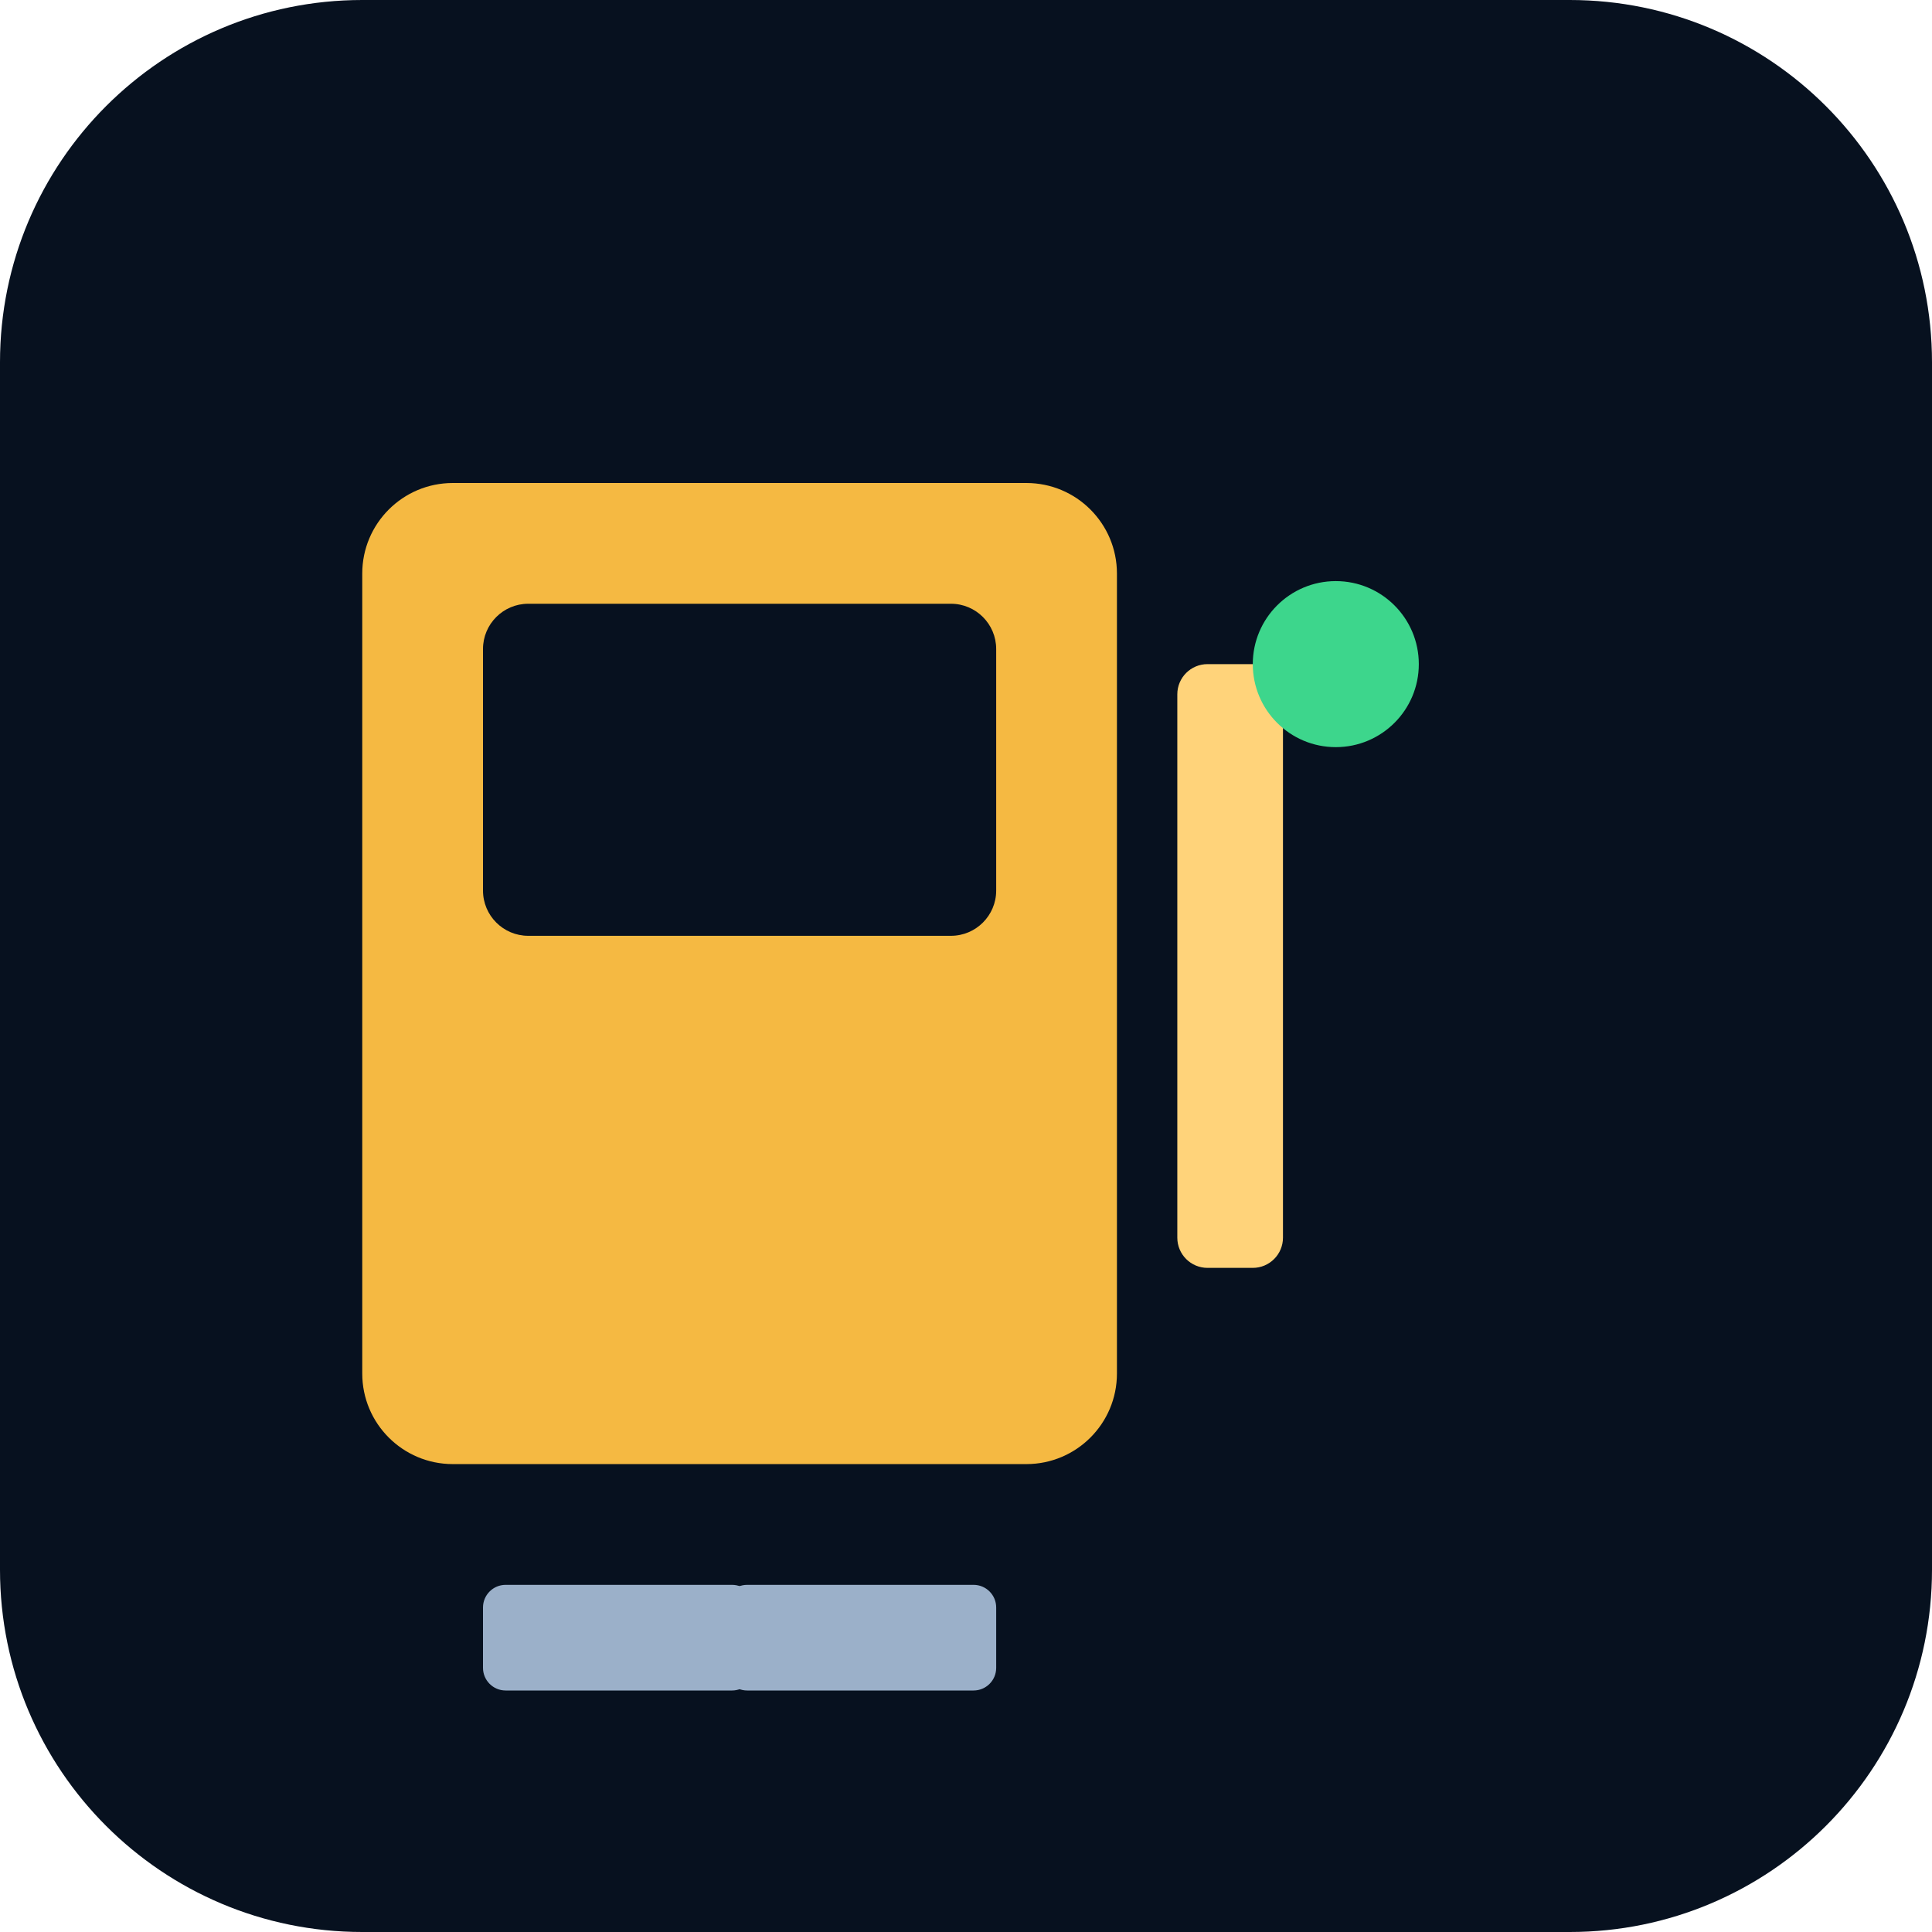
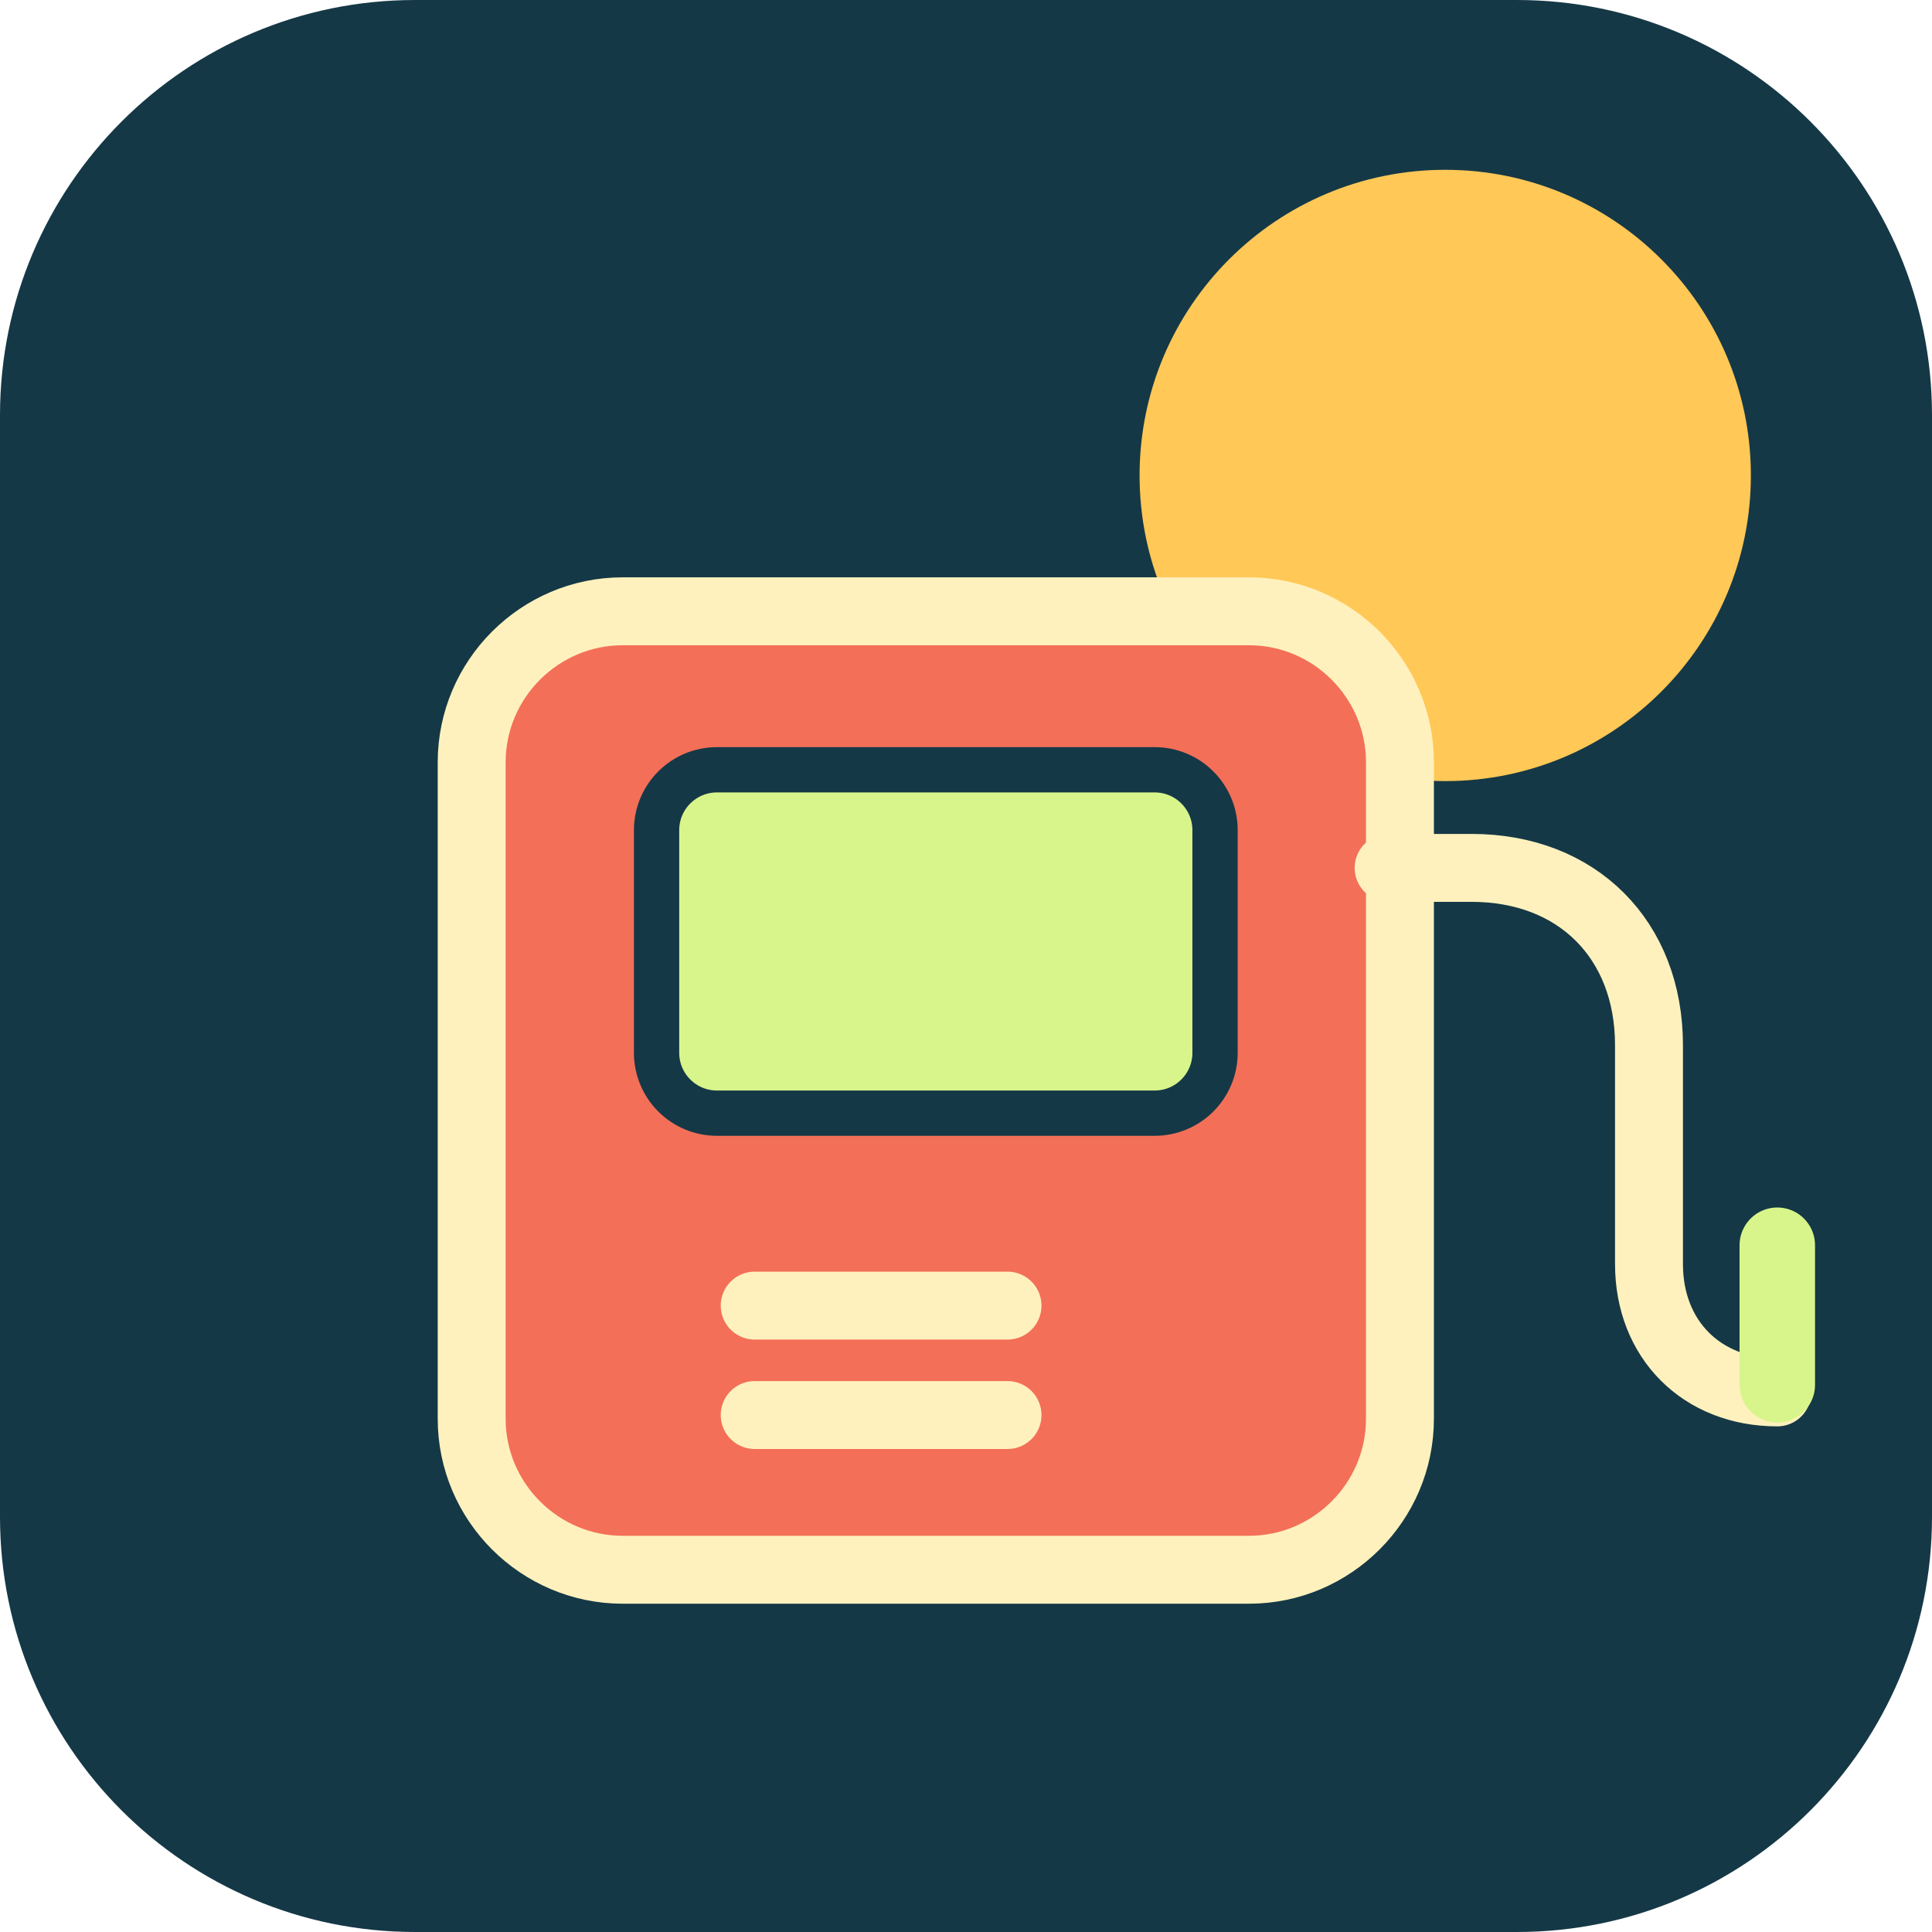
<svg xmlns="http://www.w3.org/2000/svg" viewBox="0 0 512 512">
-   <rect width="512" height="512" rx="96" fill="#07111f" />
-   <rect x="96" y="128" width="200" height="260" rx="24" fill="#f5b942" />
-   <rect x="128" y="160" width="136" height="88" rx="12" fill="#07111f" />
-   <rect x="312" y="176" width="28" height="160" rx="8" fill="#ffd37a" />
-   <circle cx="354" cy="176" r="22" fill="#3dd68c" />
-   <rect x="128" y="420" width="72" height="28" rx="6" fill="#9bb0c9" />
-   <rect x="192" y="420" width="72" height="28" rx="6" fill="#9bb0c9" />
+   <rect width="512" height="512" rx="110" fill="#153846" />
+   <circle cx="383" cy="126" r="81" fill="#ffc857" />
+   <path d="M125 202c0-22 18-40 40-40h166c22 0 40 18 40 40v174c0 22-18 40-40 40H165c-22 0-40-18-40-40V202Z" fill="#f36f58" stroke="#fff1bd" stroke-width="18" />
+   <rect x="174" y="204" width="148" height="91" rx="16" fill="#d8f58b" stroke="#153846" stroke-width="12" />
+   <path d="M200 346h67m-67 29h67" stroke="#fff1bd" stroke-width="18" stroke-linecap="round" />
+   <path d="M368 230h22c28 0 47 19 47 47v58c0 20 14 34 34 34" fill="none" stroke="#fff1bd" stroke-width="18" stroke-linecap="round" stroke-linejoin="round" />
+   <path d="M471 367v-37" stroke="#d8f58b" stroke-width="20" stroke-linecap="round" />
</svg>
